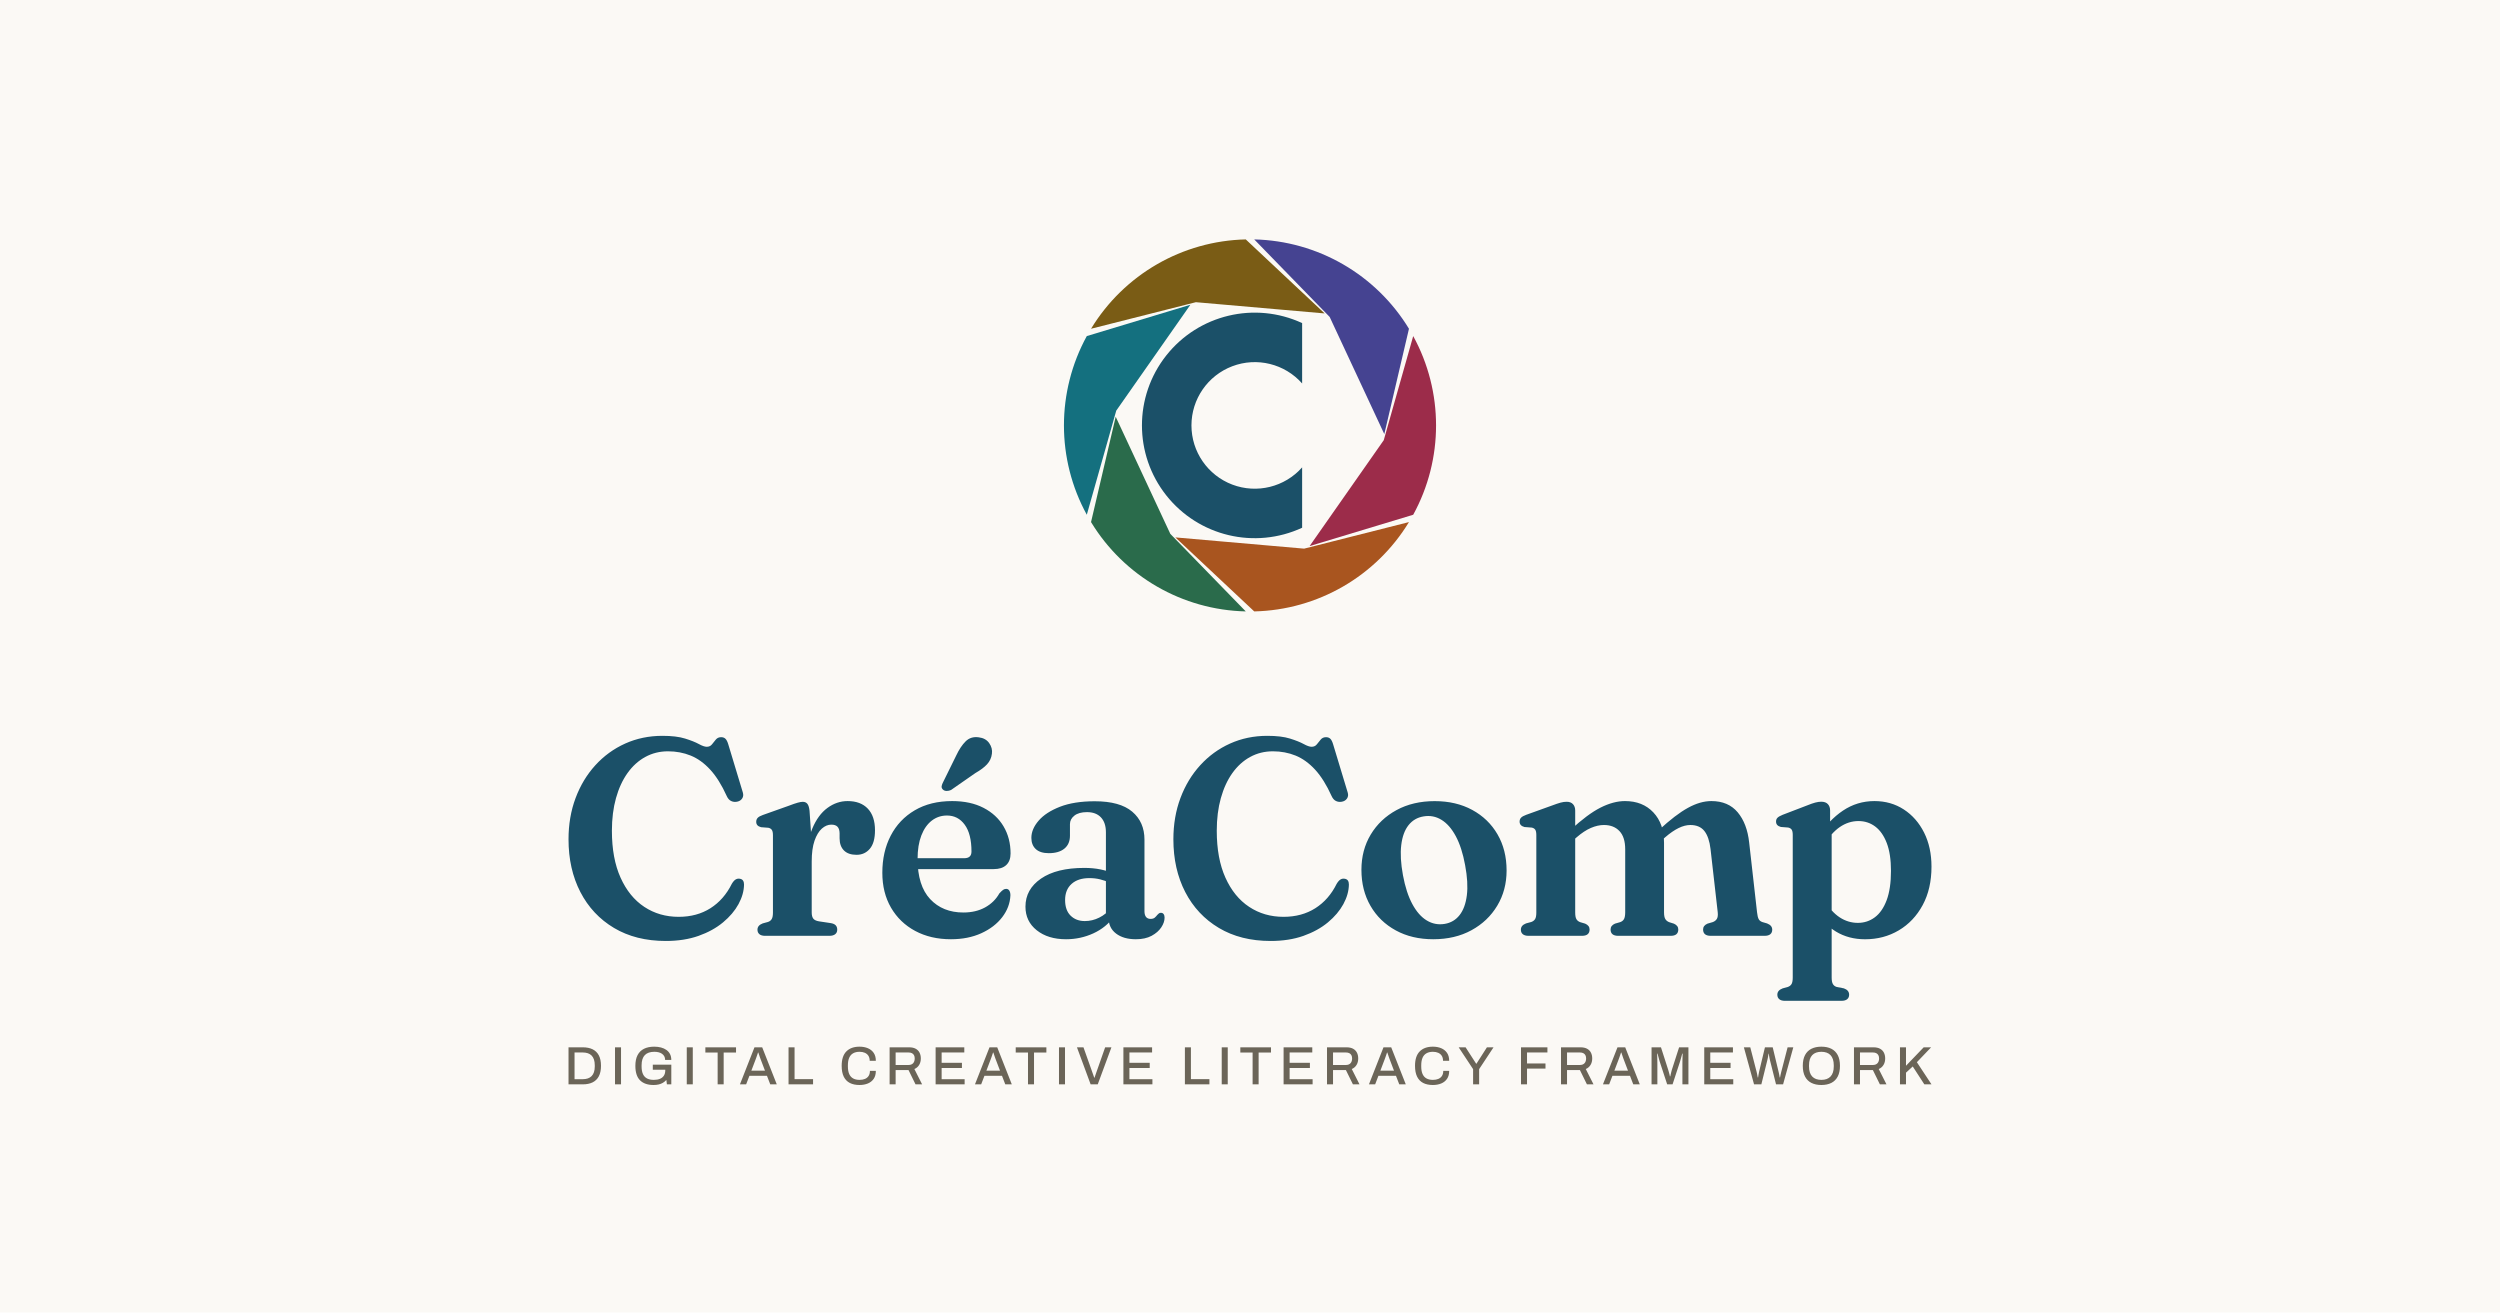
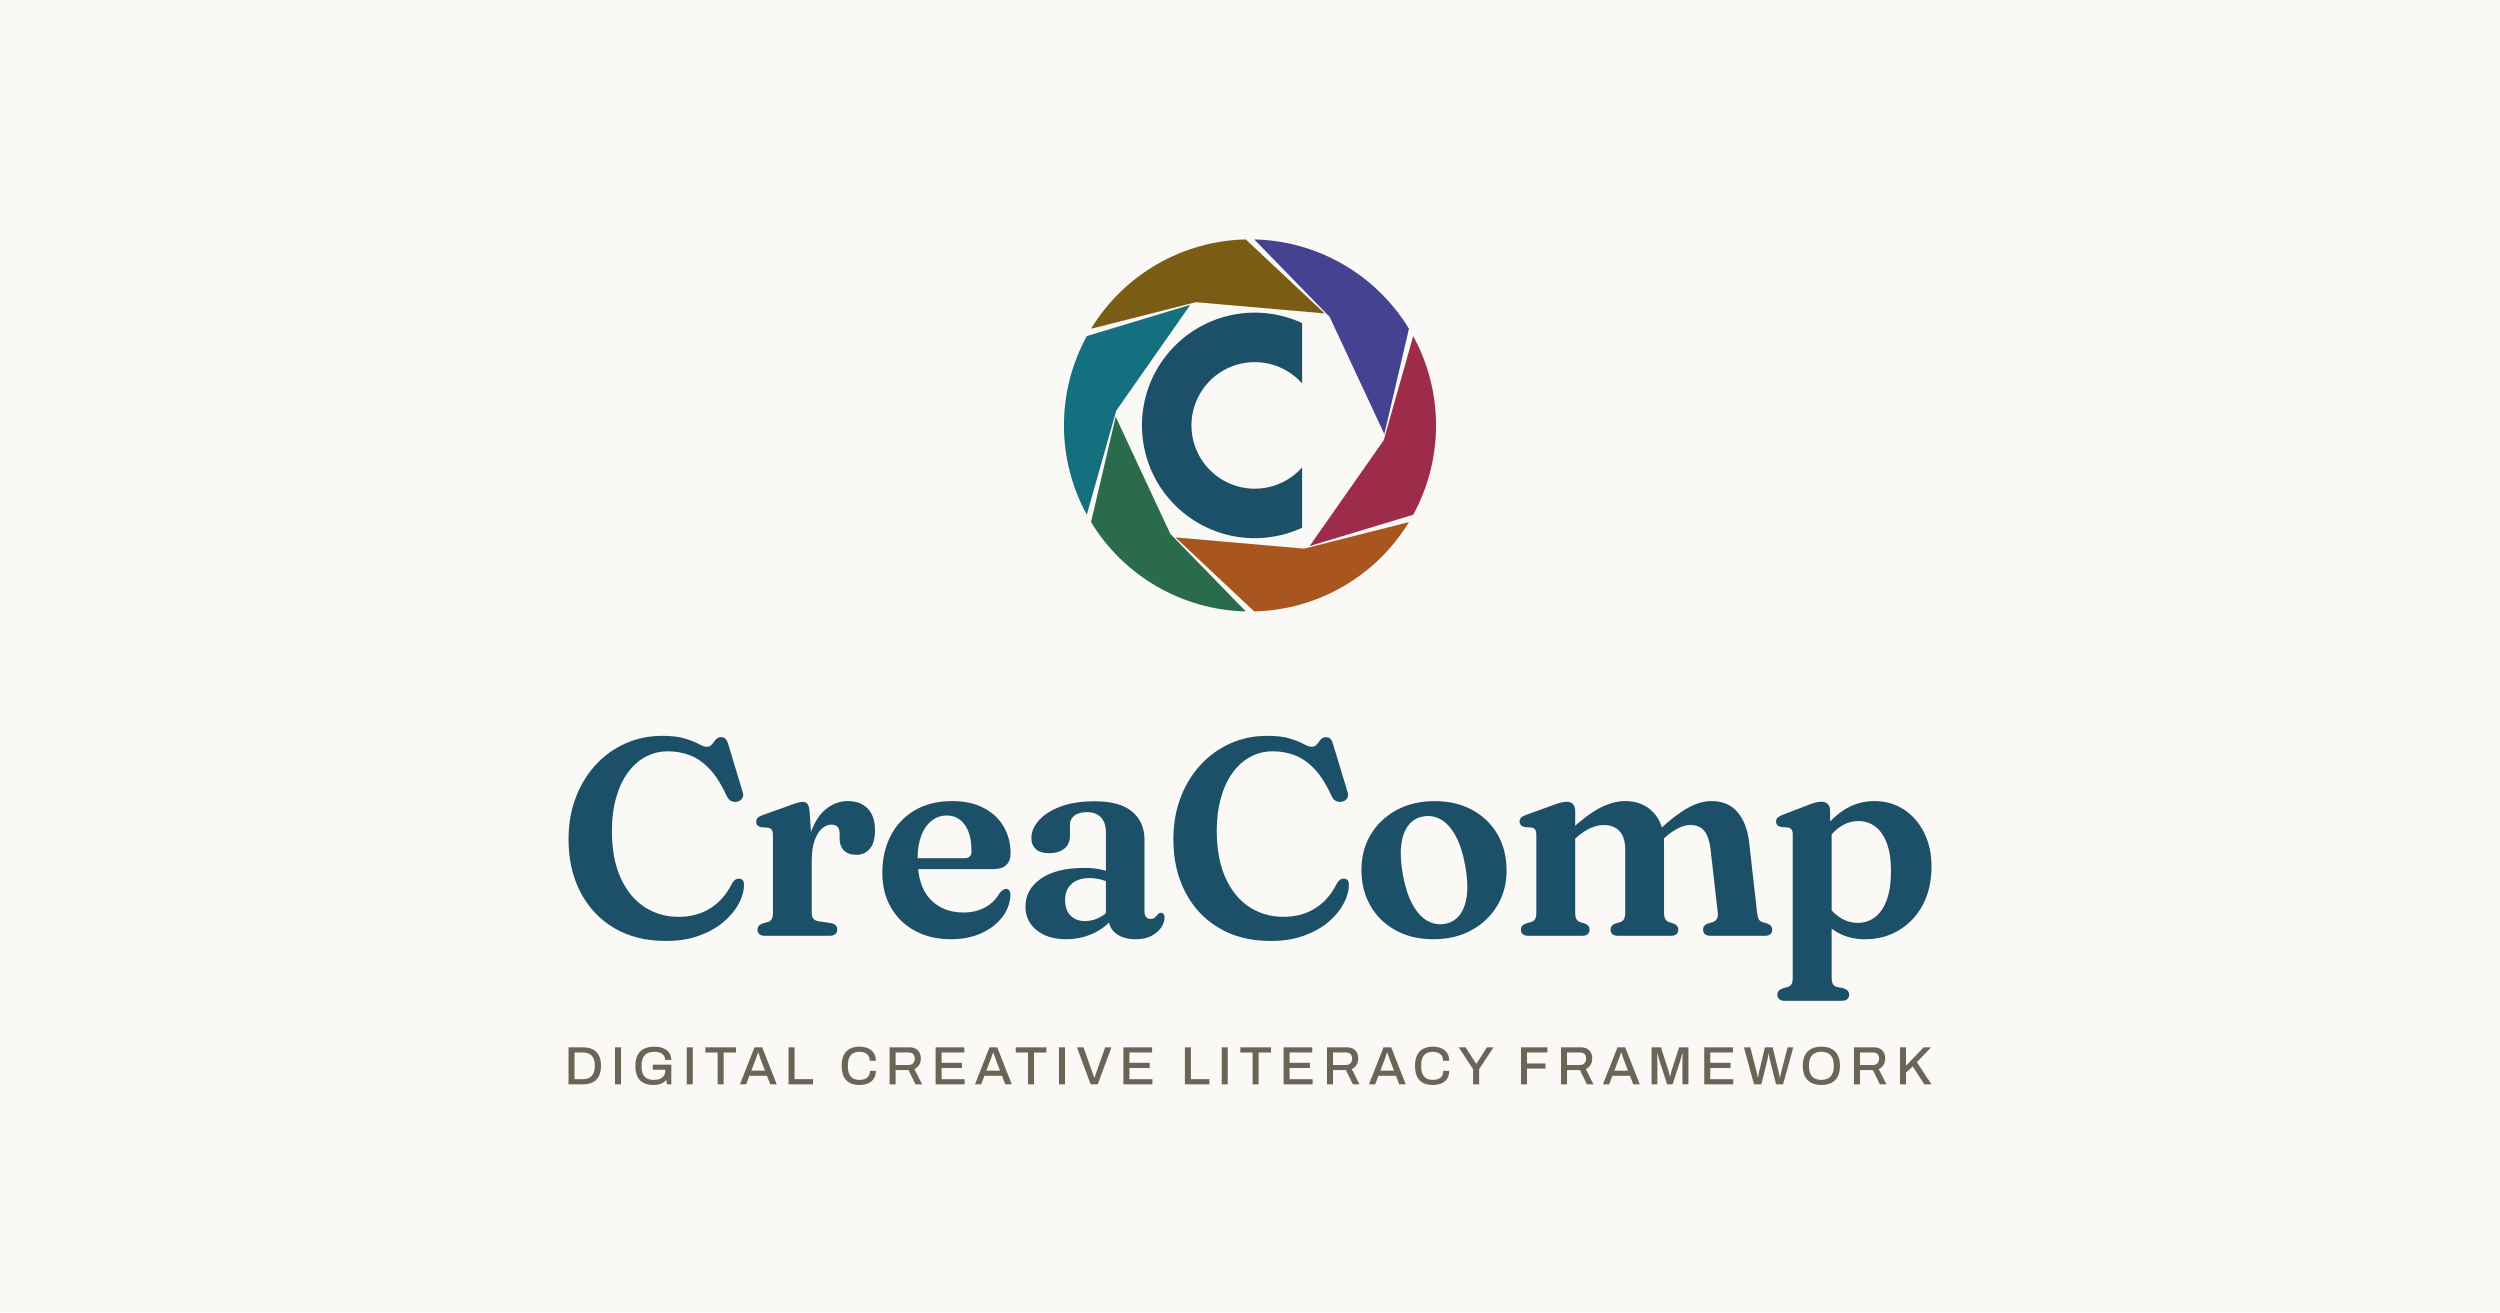
- <svg xmlns="http://www.w3.org/2000/svg" viewBox="0 0 1200 630" width="1200" height="630" role="img" aria-label="CréaComp — Digital Creative Literacy Framework">
+ <svg xmlns="http://www.w3.org/2000/svg" viewBox="0 0 1200 630" width="1200" height="630" role="img" aria-label="CreaComp — Digital Creative Literacy Framework">
  <rect width="1200" height="630" fill="#fbf9f5" />
  <g transform="translate(505.00 109.20) scale(1.9)">
    <path fill="#454391" d="M51.07 3.01A47 47 0 0 1 90.16 25.58L83.93 52.19L70.13 22.60Z" />
    <path fill="#9c2c4a" d="M91.23 27.43A47 47 0 0 1 91.23 72.57L65.06 80.48L83.79 53.73Z" />
    <path fill="#a9551f" d="M90.16 74.42A47 47 0 0 1 51.07 96.99L31.14 78.29L63.67 81.13Z" />
    <path fill="#2a6b4b" d="M48.93 96.99A47 47 0 0 1 9.84 74.42L16.07 47.81L29.87 77.40Z" />
    <path fill="#14707f" d="M8.77 72.57A47 47 0 0 1 8.77 27.43L34.94 19.52L16.21 46.27Z" />
    <path fill="#7a5c15" d="M9.84 25.58A47 47 0 0 1 48.93 3.01L68.86 21.71L36.33 18.87Z" />
    <path fill="#1b5068" d="M63.17 24.15A28.49 28.49 0 1 0 63.17 75.85L63.17 60.60A15.99 15.99 0 1 1 63.17 39.40Z" />
  </g>
-   <path transform="translate(272.89 353.20) scale(1.271995)" fill="#1b5068" d="M66.23 56.11Q66.18 59.75 64.15 63.50Q62.11 67.24 58.30 70.40Q54.50 73.56 49.06 75.49Q43.62 77.41 36.72 77.41Q25.41 77.41 17.17 72.50Q8.94 67.59 4.47 58.94Q0.00 50.28 0.00 39.04Q0.00 30.60 2.66 23.49Q5.32 16.37 10.12 11.10Q14.93 5.82 21.39 2.91Q27.86 0.00 35.44 0.00Q40.71 0.00 43.99 1.03Q47.27 2.05 49.17 3.09Q51.07 4.13 52.15 4.13Q53.41 4.13 54.13 3.22Q54.85 2.30 55.59 1.41Q56.34 0.51 57.60 0.51Q58.63 0.51 59.24 1.13Q59.86 1.75 60.30 3.26L65.78 21.38Q66.17 22.68 65.52 23.65Q64.87 24.62 63.58 24.86Q62.35 25.09 61.33 24.58Q60.31 24.07 59.72 22.75Q56.87 16.46 53.47 12.76Q50.07 9.06 46.10 7.45Q42.13 5.84 37.54 5.84Q32.86 5.84 28.97 7.97Q25.09 10.09 22.27 14.04Q19.45 17.99 17.91 23.51Q16.37 29.02 16.37 35.82Q16.37 46.27 19.64 53.53Q22.91 60.79 28.59 64.54Q34.28 68.30 41.55 68.30Q48.45 68.30 53.56 65.05Q58.67 61.80 61.62 55.84Q62.37 54.60 63.11 54.18Q63.86 53.76 64.71 53.94Q65.49 54.08 65.86 54.64Q66.23 55.20 66.23 56.11ZM89.84 47.73Q89.84 40.10 92.01 34.95Q94.17 29.81 97.70 27.21Q101.23 24.62 105.31 24.62Q110.23 24.62 112.94 27.48Q115.65 30.33 115.65 35.64Q115.65 40.31 113.72 42.60Q111.78 44.90 108.68 44.90Q105.57 44.90 103.93 43.25Q102.30 41.60 102.29 38.67L102.29 36.76Q102.26 35.11 101.51 34.31Q100.76 33.51 99.16 33.51Q97.29 33.51 95.59 35.01Q93.90 36.52 92.83 39.59Q91.77 42.66 91.77 47.41ZM90.95 28.28 91.77 40.32V66.65Q91.77 68.20 92.36 68.97Q92.96 69.75 94.50 70.00L98.95 70.67Q100.21 70.87 100.81 71.49Q101.40 72.10 101.40 73.14Q101.40 74.24 100.64 74.85Q99.88 75.47 98.43 75.47H74.22Q72.75 75.47 72.03 74.85Q71.30 74.23 71.30 73.17Q71.30 72.33 71.79 71.75Q72.27 71.17 73.27 70.78L75.25 70.24Q76.21 69.93 76.67 69.15Q77.14 68.38 77.14 66.70V37.50Q77.14 36.08 76.71 35.48Q76.29 34.87 75.38 34.69L72.65 34.48Q71.71 34.23 71.27 33.73Q70.83 33.23 70.83 32.45Q70.83 31.54 71.39 30.95Q71.95 30.35 73.33 29.87L83.02 26.42Q85.33 25.54 86.51 25.22Q87.69 24.90 88.40 24.90Q89.53 24.90 90.14 25.67Q90.75 26.44 90.95 28.28ZM166.81 44.39Q166.81 47.24 165.17 48.77Q163.54 50.29 160.45 50.29H127.90V46.18H149.32Q152.06 46.18 152.06 43.67Q152.06 37.01 149.51 33.54Q146.97 30.07 142.82 30.07Q139.57 30.07 137.07 32.00Q134.56 33.94 133.14 37.60Q131.72 41.27 131.72 46.46Q131.72 56.53 136.46 61.60Q141.20 66.67 149.00 66.67Q153.68 66.67 157.19 64.75Q160.70 62.82 162.58 59.46Q163.48 58.47 164.03 58.10Q164.58 57.74 165.17 57.75Q165.96 57.76 166.36 58.45Q166.77 59.15 166.75 60.23Q166.55 64.67 163.65 68.45Q160.75 72.22 155.77 74.49Q150.79 76.76 144.30 76.76Q136.67 76.76 130.83 73.63Q124.99 70.50 121.70 64.85Q118.42 59.21 118.42 51.67Q118.42 43.77 121.58 37.68Q124.74 31.58 130.66 28.10Q136.57 24.62 144.78 24.62Q151.67 24.62 156.60 27.17Q161.54 29.72 164.17 34.18Q166.81 38.64 166.81 44.39ZM146.29 7.45Q147.91 4.01 149.86 2.08Q151.82 0.14 154.80 0.56Q157.45 0.88 158.76 2.77Q160.07 4.66 159.77 6.76Q159.48 9.08 157.92 10.76Q156.37 12.43 153.53 14.05L144.34 20.44Q143.56 20.80 142.70 20.80Q141.84 20.80 141.30 20.29Q140.67 19.69 140.81 18.95Q140.95 18.22 141.37 17.45ZM203.82 68.79V67.60L202.79 67.28V36.42Q202.79 32.77 200.92 30.78Q199.04 28.79 195.66 28.79Q192.57 28.79 190.89 30.11Q189.22 31.43 189.22 33.33V37.70Q189.22 40.84 187.12 42.56Q185.02 44.28 181.24 44.28Q178.00 44.28 176.33 42.74Q174.66 41.19 174.66 38.50Q174.66 35.19 177.40 32.01Q180.13 28.84 185.46 26.76Q190.79 24.69 198.58 24.69Q208.07 24.69 212.70 28.60Q217.34 32.51 217.34 39.18V66.21Q217.34 67.61 217.93 68.35Q218.53 69.08 219.63 69.08Q220.69 69.08 221.24 68.59Q221.79 68.10 222.19 67.57Q222.48 67.25 222.79 67.01Q223.09 66.78 223.53 66.78Q224.23 66.78 224.58 67.29Q224.93 67.79 224.93 68.61Q224.93 70.39 223.69 72.27Q222.45 74.15 220.04 75.46Q217.63 76.76 214.10 76.76Q209.44 76.76 206.63 74.62Q203.82 72.49 203.82 68.79ZM172.43 64.47Q172.43 57.92 178.29 53.88Q184.16 49.84 194.62 49.84Q197.97 49.84 200.70 50.40Q203.43 50.96 205.42 51.88L204.27 55.43Q202.46 54.62 200.60 54.16Q198.74 53.69 196.54 53.69Q192.27 53.69 189.83 55.88Q187.39 58.07 187.39 61.95Q187.39 65.82 189.47 67.86Q191.55 69.90 194.83 69.90Q197.68 69.90 200.28 68.59Q202.89 67.29 204.67 65.00L205.82 68.20Q202.93 72.29 198.07 74.53Q193.21 76.76 187.75 76.76Q180.93 76.76 176.68 73.37Q172.43 69.98 172.43 64.47ZM294.48 56.11Q294.43 59.75 292.40 63.50Q290.36 67.24 286.56 70.40Q282.75 73.56 277.31 75.49Q271.87 77.41 264.97 77.41Q253.66 77.41 245.43 72.50Q237.19 67.59 232.72 58.94Q228.25 50.28 228.25 39.04Q228.25 30.60 230.91 23.49Q233.57 16.37 238.38 11.10Q243.18 5.82 249.65 2.91Q256.11 0.00 263.70 0.00Q268.97 0.00 272.25 1.03Q275.52 2.05 277.42 3.09Q279.32 4.13 280.40 4.13Q281.66 4.13 282.38 3.22Q283.10 2.30 283.85 1.41Q284.59 0.51 285.85 0.51Q286.88 0.51 287.50 1.13Q288.11 1.75 288.55 3.26L294.03 21.38Q294.43 22.68 293.77 23.65Q293.12 24.62 291.83 24.86Q290.60 25.09 289.58 24.58Q288.57 24.07 287.97 22.75Q285.13 16.46 281.73 12.76Q278.32 9.06 274.36 7.45Q270.39 5.84 265.80 5.84Q261.11 5.84 257.23 7.97Q253.34 10.09 250.52 14.04Q247.70 17.99 246.16 23.51Q244.62 29.02 244.62 35.82Q244.62 46.27 247.89 53.53Q251.16 60.79 256.85 64.54Q262.53 68.30 269.80 68.30Q276.70 68.30 281.82 65.05Q286.93 61.80 289.87 55.84Q290.62 54.60 291.36 54.18Q292.11 53.76 292.96 53.94Q293.75 54.08 294.12 54.64Q294.48 55.20 294.48 56.11ZM326.86 24.64Q334.92 24.64 341.03 27.96Q347.14 31.28 350.56 37.17Q353.99 43.07 353.99 50.82Q353.99 58.22 350.47 64.09Q346.95 69.97 340.73 73.36Q334.51 76.76 326.32 76.76Q318.27 76.76 312.17 73.42Q306.06 70.09 302.64 64.18Q299.21 58.27 299.21 50.56Q299.21 43.10 302.72 37.25Q306.24 31.40 312.46 28.02Q318.67 24.64 326.86 24.64ZM330.61 70.97Q334.11 70.39 336.26 67.64Q338.41 64.89 339.00 60.13Q339.58 55.38 338.34 48.79Q337.13 42.17 334.82 37.87Q332.51 33.57 329.39 31.68Q326.27 29.78 322.64 30.41Q319.13 30.99 316.97 33.73Q314.81 36.47 314.24 41.21Q313.66 45.95 314.88 52.59Q316.10 59.19 318.43 63.50Q320.75 67.80 323.88 69.68Q327.00 71.56 330.61 70.97ZM379.88 28.19V66.67Q379.88 68.40 380.34 69.18Q380.80 69.96 381.75 70.31L383.64 70.87Q385.31 71.60 385.31 73.07Q385.31 75.47 382.40 75.47H362.29Q360.83 75.47 360.10 74.85Q359.38 74.24 359.38 73.17Q359.38 72.33 359.86 71.75Q360.34 71.17 361.33 70.78L363.33 70.24Q364.28 69.90 364.75 69.14Q365.21 68.38 365.21 66.70V37.42Q365.21 36.01 364.79 35.40Q364.36 34.80 363.46 34.62L360.72 34.41Q359.79 34.15 359.35 33.65Q358.90 33.15 358.90 32.37Q358.90 31.47 359.45 30.89Q360.00 30.31 361.40 29.80L371.23 26.26Q373.12 25.55 374.34 25.21Q375.56 24.88 376.64 24.88Q378.22 24.88 379.05 25.79Q379.88 26.70 379.88 28.19ZM378.30 40.14 375.85 37.55 378.02 35.59Q384.55 29.55 389.43 27.09Q394.32 24.62 398.68 24.62Q405.34 24.62 409.37 28.89Q413.40 33.16 413.40 40.38V66.59Q413.40 68.36 413.90 69.16Q414.39 69.96 415.38 70.33L417.14 70.88Q418.78 71.62 418.78 73.07Q418.78 75.47 415.90 75.47H396.13Q393.23 75.47 393.23 73.07Q393.23 71.60 394.89 70.87L396.83 70.31Q397.85 69.96 398.30 69.14Q398.75 68.31 398.75 66.54V42.81Q398.75 38.24 396.59 35.95Q394.44 33.65 390.72 33.65Q388.37 33.65 385.79 34.76Q383.22 35.87 380.42 38.30ZM411.79 40.09 409.34 37.49 411.47 35.55Q417.77 29.73 422.42 27.18Q427.06 24.62 431.26 24.62Q437.64 24.62 441.20 28.86Q444.76 33.11 445.53 40.28L448.50 66.58Q448.69 68.33 449.10 69.13Q449.51 69.93 450.49 70.27L452.28 70.79Q453.27 71.18 453.75 71.76Q454.23 72.33 454.23 73.17Q454.23 74.24 453.52 74.85Q452.81 75.47 451.32 75.47H431.04Q428.14 75.47 428.14 73.07Q428.14 71.60 429.80 70.87L431.73 70.31Q432.75 69.96 433.30 69.14Q433.85 68.31 433.66 66.54L430.95 42.73Q430.42 38.19 428.63 35.92Q426.83 33.65 423.34 33.65Q421.23 33.65 418.89 34.80Q416.55 35.94 413.87 38.25ZM476.07 28.16V34.05L476.66 35.32V91.20Q476.66 92.89 477.13 93.68Q477.60 94.47 478.54 94.76L481.26 95.29Q482.28 95.65 482.76 96.25Q483.25 96.84 483.25 97.70Q483.25 98.77 482.52 99.38Q481.80 100.00 480.30 100.00H459.07Q457.61 100.00 456.89 99.38Q456.16 98.77 456.16 97.70Q456.16 96.86 456.65 96.28Q457.13 95.69 458.13 95.31L460.09 94.77Q461.04 94.45 461.51 93.68Q461.97 92.91 461.97 91.22V37.39Q461.97 35.98 461.55 35.38Q461.12 34.78 460.22 34.60L457.49 34.39Q456.55 34.13 456.11 33.63Q455.67 33.13 455.67 32.35Q455.67 31.45 456.22 30.91Q456.76 30.37 458.16 29.80L467.42 26.25Q469.26 25.50 470.49 25.18Q471.71 24.86 472.72 24.86Q474.39 24.86 475.23 25.77Q476.07 26.68 476.07 28.16ZM473.71 41.31 471.41 38.27Q475.54 31.83 480.91 28.23Q486.28 24.62 492.81 24.62Q499.02 24.62 503.88 27.78Q508.74 30.94 511.54 36.52Q514.33 42.09 514.33 49.37Q514.33 57.73 511.00 63.88Q507.67 70.04 501.99 73.40Q496.31 76.77 489.26 76.77Q483.04 76.77 478.25 73.85Q473.45 70.93 470.38 65.39L473.91 62.01Q476.43 66.35 479.64 68.47Q482.84 70.58 486.54 70.58Q490.13 70.58 492.96 68.47Q495.79 66.36 497.42 62.00Q499.04 57.64 499.04 50.97Q499.04 44.61 497.45 40.45Q495.85 36.29 493.09 34.22Q490.33 32.16 486.79 32.16Q483.03 32.16 479.73 34.42Q476.43 36.69 473.71 41.31Z" />
+   <path transform="translate(272.89 353.20) scale(1.271995)" fill="#1b5068" d="M66.23 56.11Q66.18 59.75 64.15 63.50Q62.11 67.24 58.30 70.40Q54.50 73.56 49.06 75.49Q43.62 77.41 36.72 77.41Q25.41 77.41 17.17 72.50Q8.94 67.59 4.47 58.94Q0.00 50.28 0.00 39.04Q0.00 30.60 2.66 23.49Q5.32 16.37 10.12 11.10Q14.93 5.82 21.39 2.91Q27.86 0.00 35.44 0.00Q40.71 0.00 43.99 1.03Q47.27 2.05 49.17 3.09Q51.07 4.13 52.15 4.13Q53.41 4.13 54.13 3.22Q54.85 2.30 55.59 1.41Q56.34 0.51 57.60 0.51Q58.63 0.51 59.24 1.13Q59.86 1.75 60.30 3.26L65.78 21.38Q66.17 22.68 65.52 23.65Q64.87 24.62 63.58 24.86Q62.35 25.09 61.33 24.58Q60.31 24.07 59.72 22.75Q56.87 16.46 53.47 12.76Q50.07 9.06 46.10 7.45Q42.13 5.84 37.54 5.84Q32.86 5.84 28.97 7.97Q25.09 10.09 22.27 14.04Q19.45 17.99 17.91 23.51Q16.37 29.02 16.37 35.82Q16.37 46.27 19.64 53.53Q22.91 60.79 28.59 64.54Q34.28 68.30 41.55 68.30Q48.45 68.30 53.56 65.05Q58.67 61.80 61.62 55.84Q62.37 54.60 63.11 54.18Q63.86 53.76 64.71 53.94Q65.49 54.08 65.86 54.64Q66.23 55.20 66.23 56.11ZM89.84 47.73Q89.84 40.10 92.01 34.95Q94.17 29.81 97.70 27.21Q101.23 24.62 105.31 24.62Q110.23 24.62 112.94 27.48Q115.65 30.33 115.65 35.64Q115.65 40.31 113.72 42.60Q111.78 44.90 108.68 44.90Q105.57 44.90 103.93 43.25Q102.30 41.60 102.29 38.67L102.29 36.76Q102.26 35.11 101.51 34.31Q100.76 33.51 99.16 33.51Q97.29 33.51 95.59 35.01Q93.90 36.52 92.83 39.59Q91.77 42.66 91.77 47.41ZM90.95 28.28 91.77 40.32V66.65Q91.77 68.20 92.36 68.97Q92.96 69.75 94.50 70.00L98.95 70.67Q100.21 70.87 100.81 71.49Q101.40 72.10 101.40 73.14Q101.40 74.24 100.64 74.85Q99.88 75.47 98.43 75.47H74.22Q72.75 75.47 72.03 74.85Q71.30 74.23 71.30 73.17Q71.30 72.33 71.79 71.75Q72.27 71.17 73.27 70.78L75.25 70.24Q76.21 69.93 76.67 69.15Q77.14 68.38 77.14 66.70V37.50Q77.14 36.08 76.71 35.48Q76.29 34.87 75.38 34.69L72.65 34.48Q71.71 34.23 71.27 33.73Q70.83 33.23 70.83 32.45Q70.83 31.54 71.39 30.95Q71.95 30.35 73.33 29.87L83.02 26.42Q85.33 25.54 86.51 25.22Q87.69 24.90 88.40 24.90Q89.53 24.90 90.14 25.67Q90.75 26.44 90.95 28.28ZM166.81 44.39Q166.81 47.24 165.17 48.77Q163.54 50.29 160.45 50.29H127.90V46.18H149.32Q152.06 46.18 152.06 43.67Q152.06 37.01 149.51 33.54Q146.97 30.07 142.82 30.07Q139.57 30.07 137.07 32.00Q134.56 33.94 133.14 37.60Q131.72 41.27 131.72 46.46Q131.72 56.53 136.46 61.60Q141.20 66.67 149.00 66.67Q153.68 66.67 157.19 64.75Q160.70 62.82 162.58 59.46Q163.48 58.47 164.03 58.10Q164.58 57.74 165.17 57.75Q165.96 57.76 166.36 58.45Q166.77 59.15 166.75 60.23Q166.55 64.67 163.65 68.45Q160.75 72.22 155.77 74.49Q150.79 76.76 144.30 76.76Q136.67 76.76 130.83 73.63Q124.99 70.50 121.70 64.85Q118.42 59.21 118.42 51.67Q118.42 43.77 121.58 37.68Q124.74 31.58 130.66 28.10Q136.57 24.62 144.78 24.62Q151.67 24.62 156.60 27.17Q161.54 29.72 164.17 34.18Q166.81 38.64 166.81 44.39ZM203.82 68.79V67.60L202.79 67.28V36.42Q202.79 32.77 200.92 30.78Q199.04 28.79 195.66 28.79Q192.57 28.79 190.89 30.11Q189.22 31.43 189.22 33.33V37.70Q189.22 40.84 187.12 42.56Q185.02 44.28 181.24 44.28Q178.00 44.28 176.33 42.74Q174.66 41.19 174.66 38.50Q174.66 35.19 177.40 32.01Q180.13 28.84 185.46 26.76Q190.79 24.69 198.58 24.69Q208.07 24.69 212.70 28.60Q217.34 32.51 217.34 39.18V66.21Q217.34 67.61 217.93 68.35Q218.53 69.08 219.63 69.08Q220.69 69.08 221.24 68.59Q221.79 68.10 222.19 67.57Q222.48 67.25 222.79 67.01Q223.09 66.78 223.53 66.78Q224.23 66.78 224.58 67.29Q224.93 67.79 224.93 68.61Q224.93 70.39 223.69 72.27Q222.45 74.15 220.04 75.46Q217.63 76.76 214.10 76.76Q209.44 76.76 206.63 74.62Q203.82 72.49 203.82 68.79ZM172.43 64.47Q172.43 57.92 178.29 53.88Q184.16 49.84 194.62 49.84Q197.97 49.84 200.70 50.40Q203.43 50.96 205.42 51.88L204.27 55.43Q202.46 54.62 200.60 54.16Q198.74 53.69 196.54 53.69Q192.27 53.69 189.83 55.88Q187.39 58.07 187.39 61.95Q187.39 65.82 189.47 67.86Q191.55 69.90 194.83 69.90Q197.68 69.90 200.28 68.59Q202.89 67.29 204.67 65.00L205.82 68.20Q202.93 72.29 198.07 74.53Q193.21 76.76 187.75 76.76Q180.93 76.76 176.68 73.37Q172.43 69.98 172.43 64.47ZM294.48 56.11Q294.43 59.75 292.40 63.50Q290.36 67.24 286.56 70.40Q282.75 73.56 277.31 75.49Q271.87 77.41 264.97 77.41Q253.66 77.41 245.43 72.50Q237.19 67.59 232.72 58.94Q228.25 50.28 228.25 39.04Q228.25 30.60 230.91 23.49Q233.57 16.37 238.38 11.10Q243.18 5.82 249.65 2.91Q256.11 0.00 263.70 0.00Q268.97 0.00 272.25 1.03Q275.52 2.05 277.42 3.09Q279.32 4.13 280.40 4.13Q281.66 4.13 282.38 3.22Q283.10 2.30 283.85 1.41Q284.59 0.51 285.85 0.51Q286.88 0.51 287.50 1.13Q288.11 1.75 288.55 3.26L294.03 21.38Q294.43 22.68 293.77 23.65Q293.12 24.62 291.83 24.86Q290.60 25.09 289.58 24.58Q288.57 24.07 287.97 22.75Q285.13 16.46 281.73 12.76Q278.32 9.06 274.36 7.45Q270.39 5.84 265.80 5.84Q261.11 5.84 257.23 7.97Q253.34 10.09 250.52 14.04Q247.70 17.99 246.16 23.51Q244.62 29.02 244.62 35.82Q244.62 46.27 247.89 53.53Q251.16 60.79 256.85 64.54Q262.53 68.30 269.80 68.30Q276.70 68.30 281.82 65.05Q286.93 61.80 289.87 55.84Q290.62 54.60 291.36 54.18Q292.11 53.76 292.96 53.94Q293.75 54.08 294.12 54.64Q294.48 55.20 294.48 56.11ZM326.86 24.64Q334.92 24.64 341.03 27.96Q347.14 31.28 350.56 37.17Q353.99 43.07 353.99 50.82Q353.99 58.22 350.47 64.09Q346.95 69.97 340.73 73.36Q334.51 76.76 326.32 76.76Q318.27 76.76 312.17 73.42Q306.06 70.09 302.64 64.18Q299.21 58.27 299.21 50.56Q299.21 43.10 302.72 37.25Q306.24 31.40 312.46 28.02Q318.67 24.64 326.86 24.64ZM330.61 70.97Q334.11 70.39 336.26 67.64Q338.41 64.89 339.00 60.13Q339.58 55.38 338.34 48.79Q337.13 42.17 334.82 37.87Q332.51 33.57 329.39 31.68Q326.27 29.78 322.64 30.41Q319.13 30.99 316.97 33.73Q314.81 36.47 314.24 41.21Q313.66 45.95 314.88 52.59Q316.10 59.19 318.43 63.50Q320.75 67.80 323.88 69.68Q327.00 71.56 330.61 70.97ZM379.88 28.19V66.67Q379.88 68.40 380.34 69.18Q380.80 69.96 381.75 70.31L383.64 70.87Q385.31 71.60 385.31 73.07Q385.31 75.47 382.40 75.47H362.29Q360.83 75.47 360.10 74.85Q359.38 74.24 359.38 73.17Q359.38 72.33 359.86 71.75Q360.34 71.17 361.33 70.78L363.33 70.24Q364.28 69.90 364.75 69.14Q365.21 68.38 365.21 66.70V37.42Q365.21 36.01 364.79 35.40Q364.36 34.80 363.46 34.62L360.72 34.41Q359.79 34.15 359.35 33.65Q358.90 33.15 358.90 32.37Q358.90 31.47 359.45 30.89Q360.00 30.31 361.40 29.80L371.23 26.26Q373.12 25.55 374.34 25.21Q375.56 24.88 376.64 24.88Q378.22 24.88 379.05 25.79Q379.88 26.70 379.88 28.19ZM378.30 40.14 375.85 37.55 378.02 35.59Q384.55 29.55 389.43 27.09Q394.32 24.62 398.68 24.62Q405.34 24.62 409.37 28.89Q413.40 33.16 413.40 40.38V66.59Q413.40 68.36 413.90 69.16Q414.39 69.96 415.38 70.33L417.14 70.88Q418.78 71.62 418.78 73.07Q418.78 75.47 415.90 75.47H396.13Q393.23 75.47 393.23 73.07Q393.23 71.60 394.89 70.87L396.83 70.31Q397.85 69.96 398.30 69.14Q398.75 68.31 398.75 66.54V42.81Q398.75 38.24 396.59 35.95Q394.44 33.65 390.72 33.65Q388.37 33.65 385.79 34.76Q383.22 35.87 380.42 38.30ZM411.79 40.09 409.34 37.49 411.47 35.55Q417.77 29.73 422.42 27.18Q427.06 24.62 431.26 24.62Q437.64 24.62 441.20 28.86Q444.76 33.11 445.53 40.28L448.50 66.58Q448.69 68.33 449.10 69.13Q449.51 69.93 450.49 70.27L452.28 70.79Q453.27 71.18 453.75 71.76Q454.23 72.33 454.23 73.17Q454.23 74.24 453.52 74.85Q452.81 75.47 451.32 75.47H431.04Q428.14 75.47 428.14 73.07Q428.14 71.60 429.80 70.87L431.73 70.31Q432.75 69.96 433.30 69.14Q433.85 68.31 433.66 66.54L430.95 42.73Q430.42 38.19 428.63 35.92Q426.83 33.65 423.34 33.65Q421.23 33.65 418.89 34.80Q416.55 35.94 413.87 38.25ZM476.07 28.16V34.05L476.66 35.32V91.20Q476.66 92.89 477.13 93.68Q477.60 94.47 478.54 94.76L481.26 95.29Q482.28 95.65 482.76 96.25Q483.25 96.84 483.25 97.70Q483.25 98.77 482.52 99.38Q481.80 100.00 480.30 100.00H459.07Q457.61 100.00 456.89 99.38Q456.16 98.77 456.16 97.70Q456.16 96.86 456.65 96.28Q457.13 95.69 458.13 95.31L460.09 94.77Q461.04 94.45 461.51 93.68Q461.97 92.91 461.97 91.22V37.39Q461.97 35.98 461.55 35.38Q461.12 34.78 460.22 34.60L457.49 34.39Q456.55 34.13 456.11 33.63Q455.67 33.13 455.67 32.35Q455.67 31.45 456.22 30.91Q456.76 30.37 458.16 29.80L467.42 26.25Q469.26 25.50 470.49 25.18Q471.71 24.86 472.72 24.86Q474.39 24.86 475.23 25.77Q476.07 26.68 476.07 28.16ZM473.71 41.31 471.41 38.27Q475.54 31.83 480.91 28.23Q486.28 24.62 492.81 24.62Q499.02 24.62 503.88 27.78Q508.74 30.94 511.54 36.52Q514.33 42.09 514.33 49.37Q514.33 57.73 511.00 63.88Q507.67 70.04 501.99 73.40Q496.31 76.77 489.26 76.77Q483.04 76.77 478.25 73.85Q473.45 70.93 470.38 65.39L473.91 62.01Q476.43 66.35 479.64 68.47Q482.84 70.58 486.54 70.58Q490.13 70.58 492.96 68.47Q495.79 66.36 497.42 62.00Q499.04 57.64 499.04 50.97Q499.04 44.61 497.45 40.45Q495.85 36.29 493.09 34.22Q490.33 32.16 486.79 32.16Q483.03 32.16 479.73 34.42Q476.43 36.69 473.71 41.31Z" />
  <path transform="translate(272.89 502.40) scale(0.184006)" fill="#6b6558" d="M0.00 98.31V1.69H37.33Q52.25 1.69 62.81 6.83Q73.37 11.98 79.04 22.61Q84.71 33.24 84.71 50.00Q84.71 66.58 79.04 77.29Q73.37 87.99 62.81 93.15Q52.25 98.31 37.33 98.31ZM15.71 84.83H37.19Q44.60 84.83 50.41 82.85Q56.22 80.86 60.24 76.79Q64.26 72.73 66.36 66.44Q68.47 60.15 68.47 51.58V48.66Q68.47 39.88 66.36 33.57Q64.26 27.27 60.26 23.21Q56.26 19.14 50.45 17.15Q44.64 15.17 37.19 15.17H15.71ZM121.27 98.31V1.69H136.97V98.31ZM221.87 100.00Q198.96 100.00 186.67 87.85Q174.38 75.71 174.38 50.00Q174.38 33.16 180.12 22.09Q185.87 11.02 196.87 5.51Q207.88 0.00 223.57 0.00Q233.11 0.00 241.21 2.13Q249.31 4.26 255.37 8.56Q261.44 12.85 264.77 19.33Q268.10 25.81 268.10 34.65H252.00Q252.00 29.18 249.82 25.16Q247.64 21.14 243.78 18.49Q239.91 15.83 234.82 14.60Q229.73 13.37 223.93 13.37Q215.84 13.37 209.60 15.46Q203.37 17.56 199.13 21.92Q194.90 26.28 192.76 32.90Q190.62 39.53 190.62 48.59V51.55Q190.62 63.88 194.25 71.65Q197.88 79.42 205.00 83.03Q212.11 86.63 222.38 86.63Q232.03 86.63 238.69 83.82Q245.35 81.01 248.87 75.43Q252.39 69.86 252.39 61.58V60.18H219.84V47.03H268.13V98.31H256.65L255.17 86.82Q251.18 91.39 246.15 94.30Q241.12 97.22 235.09 98.61Q229.06 100.00 221.87 100.00ZM308.45 98.31V1.69H324.16V98.31ZM389.01 98.31V15.27H356.97V1.69H436.97V15.27H404.72V98.31ZM447.16 98.31 485.08 1.69H505.23L543.25 98.31H526.24L517.63 75.97H471.90L463.33 98.31ZM476.95 62.60H512.47L501.69 34.24Q501.16 32.90 500.37 30.70Q499.58 28.50 498.66 25.81Q497.75 23.12 496.82 20.34Q495.89 17.56 495.12 15.31H494.31Q493.43 18.09 492.18 21.76Q490.93 25.42 489.74 28.78Q488.54 32.14 487.74 34.24ZM573.94 98.31V1.69H589.65V84.62H637.90V98.31ZM759.03 100.00Q744.24 100.00 733.85 94.69Q723.46 89.37 718.00 78.30Q712.54 67.22 712.54 50.00Q712.54 24.68 724.83 12.34Q737.13 0.00 759.10 0.00Q771.28 0.00 780.89 4.05Q790.51 8.10 796.09 16.25Q801.67 24.41 801.67 36.91H785.65Q785.65 29.12 782.35 23.90Q779.04 18.68 773.09 16.02Q767.14 13.37 759.25 13.37Q749.36 13.37 742.51 17.22Q735.66 21.07 732.22 28.88Q728.78 36.68 728.78 48.66V51.72Q728.78 63.63 732.22 71.37Q735.66 79.10 742.46 82.87Q749.25 86.63 759.28 86.63Q767.46 86.63 773.52 84.03Q779.58 81.43 782.90 76.21Q786.22 70.99 786.22 63.19H801.67Q801.67 75.77 796.08 83.92Q790.48 92.07 780.85 96.04Q771.21 100.00 759.03 100.00ZM837.61 98.31V1.69H888.42Q898.71 1.69 905.48 5.32Q912.25 8.95 915.63 15.50Q919.01 22.06 919.01 30.80Q919.01 40.51 914.62 47.73Q910.22 54.95 902.22 58.34L922.39 98.31H905.20L886.91 61.02H853.31V98.31ZM853.31 47.76H887.08Q894.70 47.76 898.90 43.23Q903.09 38.70 903.09 30.77Q903.09 25.77 901.27 22.33Q899.44 18.89 895.89 17.03Q892.34 15.17 887.08 15.17H853.31ZM957.61 98.31V1.69H1032.44V15.17H973.31V42.15H1026.25V55.63H973.31V84.83H1033.29V98.31ZM1060.26 98.31 1098.18 1.69H1118.33L1156.35 98.31H1139.33L1130.73 75.97H1085.00L1076.43 98.31ZM1090.05 62.60H1125.57L1114.79 34.24Q1114.26 32.90 1113.47 30.70Q1112.68 28.50 1111.76 25.81Q1110.85 23.12 1109.92 20.34Q1108.99 17.56 1108.21 15.31H1107.41Q1106.53 18.09 1105.28 21.76Q1104.03 25.42 1102.84 28.78Q1101.64 32.14 1100.83 34.24ZM1198.59 98.31V15.27H1166.55V1.69H1246.55V15.27H1214.30V98.31ZM1279.44 98.31V1.69H1295.14V98.31ZM1361.98 98.31 1326.29 1.69H1343.30L1367.26 69.20Q1367.96 70.91 1368.67 73.12Q1369.39 75.33 1370.11 77.36Q1370.83 79.39 1371.35 80.97H1372.12Q1372.68 79.50 1373.33 77.52Q1373.98 75.54 1374.71 73.39Q1375.45 71.23 1376.11 69.30L1399.86 1.69H1416.23L1380.54 98.31ZM1447.46 98.31V1.69H1522.30V15.17H1463.17V42.15H1516.11V55.63H1463.17V84.83H1523.15V98.31ZM1607.89 98.31V1.69H1623.59V84.62H1671.84V98.31ZM1703.94 98.31V1.69H1719.65V98.31ZM1784.51 98.31V15.27H1752.46V1.69H1832.47V15.27H1800.21V98.31ZM1865.35 98.31V1.69H1940.19V15.17H1881.06V42.15H1933.99V55.63H1881.06V84.83H1941.04V98.31ZM1978.59 98.31V1.69H2029.40Q2039.70 1.69 2046.46 5.32Q2053.23 8.95 2056.62 15.50Q2060.00 22.06 2060.00 30.80Q2060.00 40.51 2055.60 47.73Q2051.21 54.95 2043.21 58.34L2063.38 98.31H2046.19L2027.89 61.02H1994.30V98.31ZM1994.30 47.76H2028.06Q2035.69 47.76 2039.88 43.23Q2044.08 38.70 2044.08 30.77Q2044.08 25.77 2042.25 22.33Q2040.43 18.89 2036.88 17.03Q2033.33 15.17 2028.06 15.17H1994.30ZM2088.01 98.31 2125.92 1.69H2146.08L2184.10 98.31H2167.08L2158.48 75.97H2112.74L2104.18 98.31ZM2117.80 62.60H2153.32L2142.54 34.24Q2142.01 32.90 2141.21 30.70Q2140.42 28.50 2139.51 25.81Q2138.60 23.12 2137.66 20.34Q2136.73 17.56 2135.96 15.31H2135.15Q2134.27 18.09 2133.03 21.76Q2131.78 25.42 2130.58 28.78Q2129.39 32.14 2128.58 34.24ZM2254.67 100.00Q2239.88 100.00 2229.49 94.69Q2219.10 89.37 2213.64 78.30Q2208.18 67.22 2208.18 50.00Q2208.18 24.68 2220.47 12.34Q2232.76 0.00 2254.74 0.00Q2266.91 0.00 2276.53 4.05Q2286.14 8.10 2291.72 16.25Q2297.31 24.41 2297.31 36.91H2281.28Q2281.28 29.12 2277.98 23.90Q2274.68 18.68 2268.73 16.02Q2262.78 13.37 2254.88 13.37Q2244.99 13.37 2238.14 17.22Q2231.29 21.07 2227.85 28.88Q2224.41 36.68 2224.41 48.66V51.72Q2224.41 63.63 2227.85 71.37Q2231.29 79.10 2238.09 82.87Q2244.89 86.63 2254.91 86.63Q2263.09 86.63 2269.15 84.03Q2275.21 81.43 2278.53 76.21Q2281.85 70.99 2281.85 63.19H2297.31Q2297.31 75.77 2291.71 83.92Q2286.11 92.07 2276.48 96.04Q2266.85 100.00 2254.67 100.00ZM2359.69 98.31V58.60L2322.06 1.69H2340.11L2367.72 44.52H2368.39L2395.76 1.69H2412.99L2375.43 58.60V98.31ZM2484.65 98.31V1.69H2553.57V15.17H2500.35V43.75H2548.53V57.19H2500.35V98.31ZM2589.01 98.31V1.69H2639.82Q2650.12 1.69 2656.89 5.32Q2663.65 8.95 2667.04 15.50Q2670.42 22.06 2670.42 30.80Q2670.42 40.51 2666.03 47.73Q2661.63 54.95 2653.63 58.34L2673.80 98.31H2656.61L2638.32 61.02H2604.72V98.31ZM2604.72 47.76H2638.48Q2646.11 47.76 2650.31 43.23Q2654.50 38.70 2654.50 30.77Q2654.50 25.77 2652.68 22.33Q2650.85 18.89 2647.30 17.03Q2643.75 15.17 2638.48 15.17H2604.72ZM2698.43 98.31 2736.35 1.69H2756.50L2794.52 98.31H2777.50L2768.90 75.97H2723.17L2714.60 98.31ZM2728.22 62.60H2763.74L2752.96 34.24Q2752.43 32.90 2751.64 30.70Q2750.85 28.50 2749.93 25.81Q2749.02 23.12 2748.09 20.34Q2747.16 17.56 2746.38 15.31H2745.58Q2744.70 18.09 2743.45 21.76Q2742.20 25.42 2741.01 28.78Q2739.81 32.14 2739.00 34.24ZM2825.21 98.31V1.69H2849.77L2868.58 60.22Q2869.42 62.87 2870.28 66.11Q2871.15 69.36 2871.92 72.31Q2872.70 75.26 2873.12 77.41H2874.14Q2874.53 75.33 2875.18 72.41Q2875.82 69.48 2876.62 66.23Q2877.41 62.98 2878.26 60.11L2897.06 1.69H2921.41V98.31H2905.70V45.36Q2905.70 39.98 2905.83 34.22Q2905.95 28.46 2906.13 23.98Q2906.30 19.51 2906.30 18.11H2905.21Q2904.83 19.72 2903.79 23.47Q2902.74 27.21 2901.60 31.42Q2900.45 35.63 2899.50 38.78L2880.02 98.31H2865.96L2846.48 38.88Q2845.64 36.17 2844.65 32.54Q2843.66 28.92 2842.67 25.07Q2841.69 21.21 2840.88 18.11H2839.78Q2839.92 21.61 2840.03 26.49Q2840.14 31.38 2840.26 36.38Q2840.38 41.37 2840.38 45.36V98.31ZM2962.68 98.31V1.69H3037.51V15.17H2978.38V42.15H3031.32V55.63H2978.38V84.83H3038.36V98.31ZM3092.58 98.31 3066.04 1.69H3082.73L3099.19 65.41Q3099.65 66.96 3100.19 69.63Q3100.73 72.30 3101.29 75.20Q3101.85 78.10 3102.23 80.38H3103.08Q3103.43 78.59 3103.72 76.46Q3104.02 74.34 3104.42 72.21Q3104.83 70.08 3105.18 68.29Q3105.53 66.50 3105.74 65.41L3121.00 1.69H3141.26L3156.56 65.41Q3157.02 66.96 3157.54 69.63Q3158.07 72.30 3158.61 75.20Q3159.15 78.10 3159.50 80.38H3160.34Q3160.69 78.69 3161.11 76.62Q3161.53 74.55 3161.97 72.48Q3162.41 70.40 3162.87 68.56Q3163.32 66.71 3163.64 65.41L3180.13 1.69H3194.98L3168.34 98.31H3149.92L3133.74 33.76Q3133.28 31.72 3132.74 28.95Q3132.19 26.17 3131.74 23.33Q3131.28 20.48 3130.93 18.30H3130.23Q3129.99 20.55 3129.53 23.50Q3129.08 26.46 3128.55 29.20Q3128.03 31.94 3127.57 33.76L3111.63 98.31ZM3268.18 100.00Q3253.15 100.00 3242.25 94.53Q3231.35 89.05 3225.54 77.93Q3219.73 66.80 3219.73 50.00Q3219.73 33.06 3225.54 22.00Q3231.35 10.95 3242.25 5.47Q3253.15 0.00 3268.18 0.00Q3283.36 0.00 3294.21 5.47Q3305.06 10.95 3310.87 22.00Q3316.68 33.06 3316.68 50.00Q3316.68 66.80 3310.87 77.93Q3305.06 89.05 3294.21 94.53Q3283.36 100.00 3268.18 100.00ZM3268.18 86.63Q3275.85 86.63 3281.84 84.48Q3287.83 82.34 3292.00 77.98Q3296.16 73.62 3298.35 67.04Q3300.55 60.47 3300.55 51.62V48.59Q3300.55 39.63 3298.35 33.01Q3296.16 26.38 3292.00 22.02Q3287.83 17.66 3281.84 15.52Q3275.85 13.37 3268.18 13.37Q3260.52 13.37 3254.54 15.52Q3248.57 17.66 3244.41 22.02Q3240.24 26.38 3238.10 33.01Q3235.96 39.63 3235.96 48.59V51.62Q3235.96 60.47 3238.10 67.04Q3240.24 73.62 3244.41 77.98Q3248.57 82.34 3254.54 84.48Q3260.52 86.63 3268.18 86.63ZM3353.24 98.31V1.69H3404.05Q3414.34 1.69 3421.11 5.32Q3427.88 8.95 3431.26 15.50Q3434.65 22.06 3434.65 30.80Q3434.65 40.51 3430.25 47.73Q3425.85 54.95 3417.86 58.34L3438.03 98.31H3420.84L3402.54 61.02H3368.95V98.31ZM3368.95 47.76H3402.71Q3410.33 47.76 3414.53 43.23Q3418.73 38.70 3418.73 30.77Q3418.73 25.77 3416.90 22.33Q3415.07 18.89 3411.53 17.03Q3407.98 15.17 3402.71 15.17H3368.95ZM3473.24 98.31V1.69H3488.95V49.80L3535.09 1.69H3554.47L3517.34 40.54L3555.48 98.31H3536.80L3506.56 51.64L3488.95 67.83V98.31Z" />
</svg>
